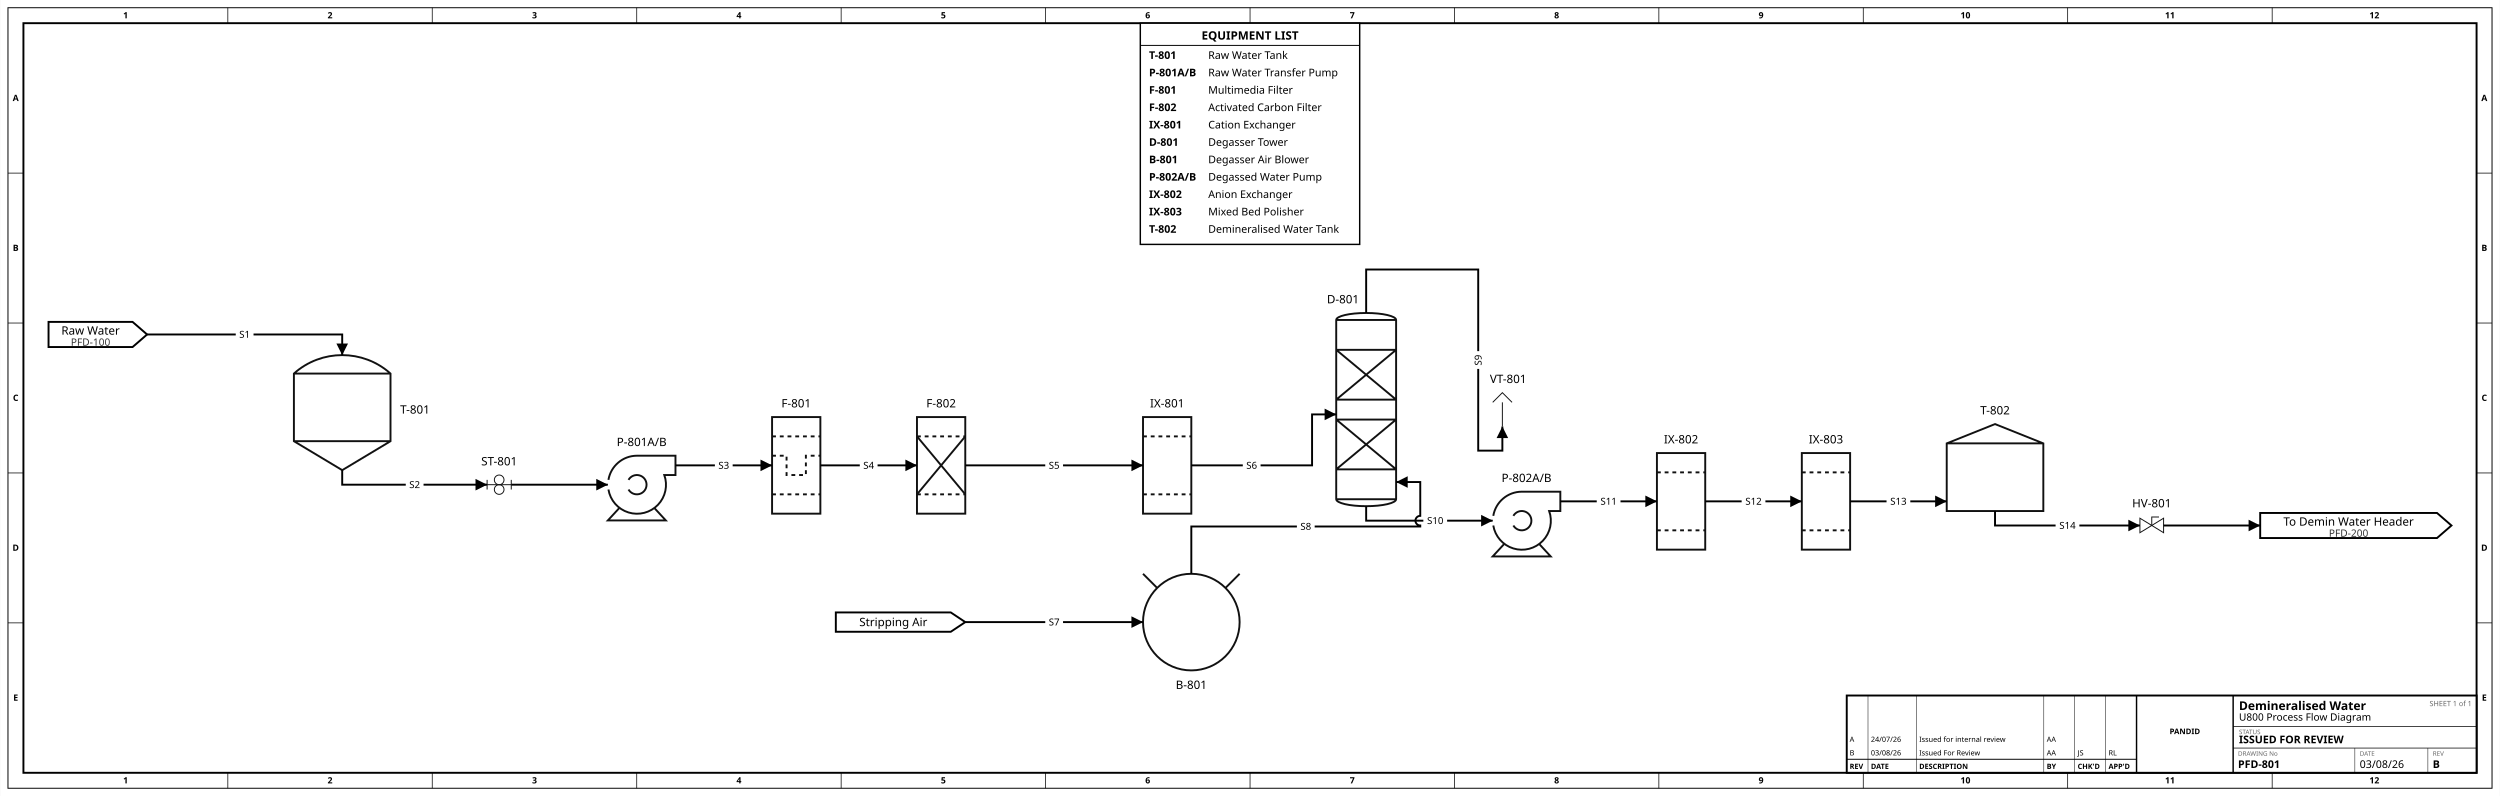
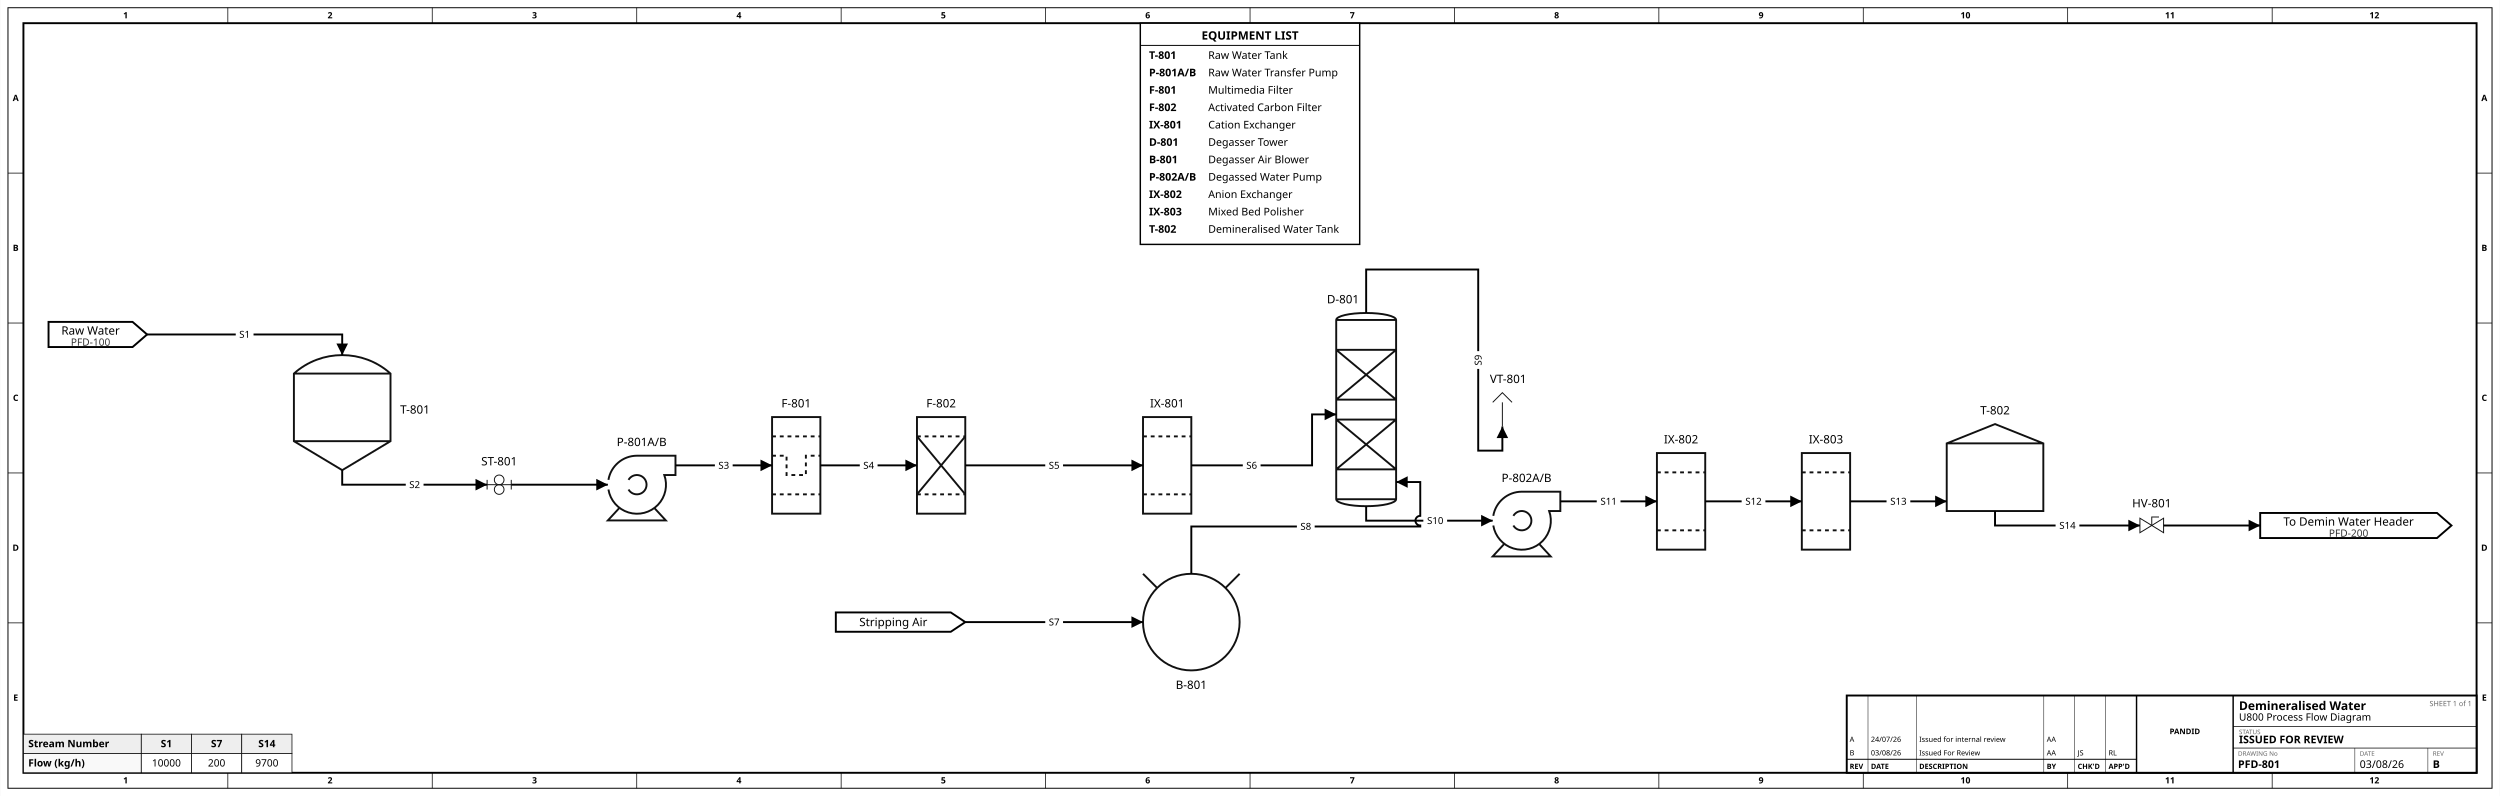
<svg xmlns="http://www.w3.org/2000/svg" width="2588" height="824" viewBox="-52.0 -274.0 2587.5 824.0">
  <rect x="-52.0" y="-274.0" width="2587.5" height="824.0" fill="white" />
  <rect x="-44.0" y="-266.0" width="2571.5" height="808.0" fill="none" stroke="black" stroke-width="1" />
  <rect x="-28.0" y="-250.0" width="2539.5" height="776.0" fill="none" stroke="black" stroke-width="2" />
  <text x="77.8" y="-255.0" font-family="sans-serif" font-size="9.0" text-anchor="middle" font-weight="bold" fill="black">1</text>
  <text x="77.8" y="537.0" font-family="sans-serif" font-size="9.0" text-anchor="middle" font-weight="bold" fill="black">1</text>
  <line x1="183.6" y1="-266.0" x2="183.6" y2="-250.0" stroke="black" stroke-width="0.75" />
  <line x1="183.6" y1="526.0" x2="183.6" y2="542.0" stroke="black" stroke-width="0.75" />
  <text x="289.4" y="-255.0" font-family="sans-serif" font-size="9.0" text-anchor="middle" font-weight="bold" fill="black">2</text>
  <text x="289.4" y="537.0" font-family="sans-serif" font-size="9.0" text-anchor="middle" font-weight="bold" fill="black">2</text>
  <line x1="395.2" y1="-266.0" x2="395.2" y2="-250.0" stroke="black" stroke-width="0.75" />
  <line x1="395.2" y1="526.0" x2="395.2" y2="542.0" stroke="black" stroke-width="0.75" />
  <text x="501.1" y="-255.0" font-family="sans-serif" font-size="9.0" text-anchor="middle" font-weight="bold" fill="black">3</text>
  <text x="501.1" y="537.0" font-family="sans-serif" font-size="9.0" text-anchor="middle" font-weight="bold" fill="black">3</text>
  <line x1="606.9" y1="-266.0" x2="606.9" y2="-250.0" stroke="black" stroke-width="0.75" />
  <line x1="606.9" y1="526.0" x2="606.9" y2="542.0" stroke="black" stroke-width="0.75" />
  <text x="712.7" y="-255.0" font-family="sans-serif" font-size="9.0" text-anchor="middle" font-weight="bold" fill="black">4</text>
  <text x="712.7" y="537.0" font-family="sans-serif" font-size="9.0" text-anchor="middle" font-weight="bold" fill="black">4</text>
  <line x1="818.5" y1="-266.0" x2="818.5" y2="-250.0" stroke="black" stroke-width="0.75" />
  <line x1="818.5" y1="526.0" x2="818.5" y2="542.0" stroke="black" stroke-width="0.75" />
  <text x="924.3" y="-255.0" font-family="sans-serif" font-size="9.0" text-anchor="middle" font-weight="bold" fill="black">5</text>
  <text x="924.3" y="537.0" font-family="sans-serif" font-size="9.0" text-anchor="middle" font-weight="bold" fill="black">5</text>
  <line x1="1030.1" y1="-266.0" x2="1030.1" y2="-250.0" stroke="black" stroke-width="0.75" />
  <line x1="1030.1" y1="526.0" x2="1030.1" y2="542.0" stroke="black" stroke-width="0.75" />
  <text x="1135.9" y="-255.0" font-family="sans-serif" font-size="9.0" text-anchor="middle" font-weight="bold" fill="black">6</text>
  <text x="1135.9" y="537.0" font-family="sans-serif" font-size="9.0" text-anchor="middle" font-weight="bold" fill="black">6</text>
  <line x1="1241.8" y1="-266.0" x2="1241.8" y2="-250.0" stroke="black" stroke-width="0.75" />
  <line x1="1241.8" y1="526.0" x2="1241.8" y2="542.0" stroke="black" stroke-width="0.75" />
  <text x="1347.6" y="-255.0" font-family="sans-serif" font-size="9.0" text-anchor="middle" font-weight="bold" fill="black">7</text>
  <text x="1347.6" y="537.0" font-family="sans-serif" font-size="9.0" text-anchor="middle" font-weight="bold" fill="black">7</text>
  <line x1="1453.4" y1="-266.0" x2="1453.4" y2="-250.0" stroke="black" stroke-width="0.75" />
  <line x1="1453.4" y1="526.0" x2="1453.4" y2="542.0" stroke="black" stroke-width="0.75" />
  <text x="1559.2" y="-255.0" font-family="sans-serif" font-size="9.0" text-anchor="middle" font-weight="bold" fill="black">8</text>
  <text x="1559.2" y="537.0" font-family="sans-serif" font-size="9.0" text-anchor="middle" font-weight="bold" fill="black">8</text>
  <line x1="1665.0" y1="-266.0" x2="1665.0" y2="-250.0" stroke="black" stroke-width="0.75" />
  <line x1="1665.0" y1="526.0" x2="1665.0" y2="542.0" stroke="black" stroke-width="0.75" />
  <text x="1770.8" y="-255.0" font-family="sans-serif" font-size="9.0" text-anchor="middle" font-weight="bold" fill="black">9</text>
  <text x="1770.8" y="537.0" font-family="sans-serif" font-size="9.0" text-anchor="middle" font-weight="bold" fill="black">9</text>
  <line x1="1876.6" y1="-266.0" x2="1876.6" y2="-250.0" stroke="black" stroke-width="0.75" />
  <line x1="1876.6" y1="526.0" x2="1876.6" y2="542.0" stroke="black" stroke-width="0.75" />
  <text x="1982.4" y="-255.0" font-family="sans-serif" font-size="9.0" text-anchor="middle" font-weight="bold" fill="black">10</text>
  <text x="1982.4" y="537.0" font-family="sans-serif" font-size="9.0" text-anchor="middle" font-weight="bold" fill="black">10</text>
  <line x1="2088.2" y1="-266.0" x2="2088.2" y2="-250.0" stroke="black" stroke-width="0.75" />
  <line x1="2088.2" y1="526.0" x2="2088.2" y2="542.0" stroke="black" stroke-width="0.75" />
  <text x="2194.1" y="-255.0" font-family="sans-serif" font-size="9.0" text-anchor="middle" font-weight="bold" fill="black">11</text>
  <text x="2194.1" y="537.0" font-family="sans-serif" font-size="9.0" text-anchor="middle" font-weight="bold" fill="black">11</text>
  <line x1="2299.9" y1="-266.0" x2="2299.9" y2="-250.0" stroke="black" stroke-width="0.75" />
  <line x1="2299.9" y1="526.0" x2="2299.9" y2="542.0" stroke="black" stroke-width="0.75" />
  <text x="2405.7" y="-255.0" font-family="sans-serif" font-size="9.0" text-anchor="middle" font-weight="bold" fill="black">12</text>
  <text x="2405.7" y="537.0" font-family="sans-serif" font-size="9.0" text-anchor="middle" font-weight="bold" fill="black">12</text>
  <text x="-36.0" y="-169.4" font-family="sans-serif" font-size="9.0" text-anchor="middle" font-weight="bold" fill="black">A</text>
  <text x="2519.5" y="-169.4" font-family="sans-serif" font-size="9.0" text-anchor="middle" font-weight="bold" fill="black">A</text>
  <line x1="-44.0" y1="-94.8" x2="-28.0" y2="-94.8" stroke="black" stroke-width="0.75" />
  <line x1="2511.5" y1="-94.8" x2="2527.5" y2="-94.8" stroke="black" stroke-width="0.75" />
  <text x="-36.0" y="-14.2" font-family="sans-serif" font-size="9.0" text-anchor="middle" font-weight="bold" fill="black">B</text>
  <text x="2519.5" y="-14.2" font-family="sans-serif" font-size="9.0" text-anchor="middle" font-weight="bold" fill="black">B</text>
  <line x1="-44.0" y1="60.4" x2="-28.0" y2="60.4" stroke="black" stroke-width="0.75" />
  <line x1="2511.5" y1="60.4" x2="2527.5" y2="60.4" stroke="black" stroke-width="0.75" />
  <text x="-36.0" y="141.0" font-family="sans-serif" font-size="9.0" text-anchor="middle" font-weight="bold" fill="black">C</text>
  <text x="2519.5" y="141.0" font-family="sans-serif" font-size="9.0" text-anchor="middle" font-weight="bold" fill="black">C</text>
  <line x1="-44.0" y1="215.6" x2="-28.0" y2="215.6" stroke="black" stroke-width="0.75" />
  <line x1="2511.5" y1="215.6" x2="2527.5" y2="215.6" stroke="black" stroke-width="0.75" />
  <text x="-36.0" y="296.2" font-family="sans-serif" font-size="9.0" text-anchor="middle" font-weight="bold" fill="black">D</text>
  <text x="2519.5" y="296.2" font-family="sans-serif" font-size="9.0" text-anchor="middle" font-weight="bold" fill="black">D</text>
  <line x1="-44.0" y1="370.8" x2="-28.0" y2="370.8" stroke="black" stroke-width="0.75" />
  <line x1="2511.5" y1="370.8" x2="2527.5" y2="370.8" stroke="black" stroke-width="0.75" />
  <text x="-36.0" y="451.4" font-family="sans-serif" font-size="9.0" text-anchor="middle" font-weight="bold" fill="black">E</text>
  <text x="2519.5" y="451.4" font-family="sans-serif" font-size="9.0" text-anchor="middle" font-weight="bold" fill="black">E</text>
  <rect x="1128.2" y="-250.0" width="227.1" height="229.0" fill="white" stroke="black" stroke-width="1.5" />
  <text x="1241.8" y="-233.0" font-family="sans-serif" font-size="12.0" text-anchor="middle" font-weight="bold" fill="black">EQUIPMENT LIST</text>
  <line x1="1128.2" y1="-227.0" x2="1355.3" y2="-227.0" stroke="black" stroke-width="1" />
  <text x="1137.2" y="-213.0" font-family="sans-serif" font-size="11.0" text-anchor="start" font-weight="bold" fill="black">T-801</text>
  <text x="1198.5" y="-213.0" font-family="sans-serif" font-size="11.0" text-anchor="start" fill="black">Raw Water Tank</text>
  <text x="1137.2" y="-195.0" font-family="sans-serif" font-size="11.0" text-anchor="start" font-weight="bold" fill="black">P-801A/B</text>
  <text x="1198.5" y="-195.0" font-family="sans-serif" font-size="11.0" text-anchor="start" fill="black">Raw Water Transfer Pump</text>
  <text x="1137.2" y="-177.0" font-family="sans-serif" font-size="11.0" text-anchor="start" font-weight="bold" fill="black">F-801</text>
  <text x="1198.5" y="-177.0" font-family="sans-serif" font-size="11.0" text-anchor="start" fill="black">Multimedia Filter</text>
  <text x="1137.2" y="-159.0" font-family="sans-serif" font-size="11.0" text-anchor="start" font-weight="bold" fill="black">F-802</text>
  <text x="1198.5" y="-159.0" font-family="sans-serif" font-size="11.0" text-anchor="start" fill="black">Activated Carbon Filter</text>
  <text x="1137.2" y="-141.0" font-family="sans-serif" font-size="11.0" text-anchor="start" font-weight="bold" fill="black">IX-801</text>
  <text x="1198.5" y="-141.0" font-family="sans-serif" font-size="11.0" text-anchor="start" fill="black">Cation Exchanger</text>
  <text x="1137.2" y="-123.0" font-family="sans-serif" font-size="11.0" text-anchor="start" font-weight="bold" fill="black">D-801</text>
  <text x="1198.5" y="-123.0" font-family="sans-serif" font-size="11.0" text-anchor="start" fill="black">Degasser Tower</text>
  <text x="1137.2" y="-105.0" font-family="sans-serif" font-size="11.0" text-anchor="start" font-weight="bold" fill="black">B-801</text>
  <text x="1198.5" y="-105.0" font-family="sans-serif" font-size="11.0" text-anchor="start" fill="black">Degasser Air Blower</text>
  <text x="1137.2" y="-87.0" font-family="sans-serif" font-size="11.0" text-anchor="start" font-weight="bold" fill="black">P-802A/B</text>
  <text x="1198.5" y="-87.0" font-family="sans-serif" font-size="11.0" text-anchor="start" fill="black">Degassed Water Pump</text>
  <text x="1137.2" y="-69.0" font-family="sans-serif" font-size="11.0" text-anchor="start" font-weight="bold" fill="black">IX-802</text>
  <text x="1198.5" y="-69.0" font-family="sans-serif" font-size="11.0" text-anchor="start" fill="black">Anion Exchanger</text>
  <text x="1137.2" y="-51.0" font-family="sans-serif" font-size="11.0" text-anchor="start" font-weight="bold" fill="black">IX-803</text>
  <text x="1198.5" y="-51.0" font-family="sans-serif" font-size="11.0" text-anchor="start" fill="black">Mixed Bed Polisher</text>
  <text x="1137.2" y="-33.0" font-family="sans-serif" font-size="11.0" text-anchor="start" font-weight="bold" fill="black">T-802</text>
  <text x="1198.5" y="-33.0" font-family="sans-serif" font-size="11.0" text-anchor="start" fill="black">Demineralised Water Tank</text>
+   <g id="stream_table">
+     <rect x="-28.0" y="486.0" width="122.0" height="20.0" fill="#eee" stroke="black" stroke-width="0.75" />
+     <text x="-23.0" y="499.5" font-family="sans-serif" font-size="10.5" font-weight="bold" text-anchor="start">Stream Number</text>
+     <rect x="94.0" y="486.0" width="52.0" height="20.0" fill="#eee" stroke="black" stroke-width="0.75" />
+     <text x="120.0" y="499.5" font-family="sans-serif" font-size="10.5" font-weight="bold" text-anchor="middle">S1</text>
+     <rect x="146.0" y="486.0" width="52.0" height="20.0" fill="#eee" stroke="black" stroke-width="0.75" />
+     <text x="172.0" y="499.5" font-family="sans-serif" font-size="10.5" font-weight="bold" text-anchor="middle">S7</text>
+     <rect x="198.0" y="486.0" width="52.0" height="20.0" fill="#eee" stroke="black" stroke-width="0.75" />
+     <text x="224.0" y="499.5" font-family="sans-serif" font-size="10.5" font-weight="bold" text-anchor="middle">S14</text>
+     <rect x="-28.0" y="506.0" width="122.0" height="20.0" fill="#f9f9f9" stroke="black" stroke-width="0.75" />
+     <text x="-23.0" y="519.5" font-family="sans-serif" font-size="10.5" font-weight="bold" text-anchor="start">Flow (kg/h)</text>
+     <rect x="94.0" y="506.0" width="52.0" height="20.0" fill="white" stroke="black" stroke-width="0.75" />
+     <text x="120.0" y="519.5" font-family="sans-serif" font-size="10.5" text-anchor="middle">10000</text>
+     <rect x="146.0" y="506.0" width="52.0" height="20.0" fill="white" stroke="black" stroke-width="0.75" />
+     <text x="172.0" y="519.5" font-family="sans-serif" font-size="10.5" text-anchor="middle">200</text>
+     <rect x="198.0" y="506.0" width="52.0" height="20.0" fill="white" stroke="black" stroke-width="0.75" />
+     <text x="224.0" y="519.5" font-family="sans-serif" font-size="10.5" text-anchor="middle">9700</text>
+   </g>
  <rect x="1859.5" y="446.0" width="652.0" height="80.0" fill="white" stroke="black" stroke-width="2" />
  <line x1="2159.5" y1="446.0" x2="2159.5" y2="526.0" stroke="black" stroke-width="1.5" />
  <line x1="2259.5" y1="446.0" x2="2259.5" y2="526.0" stroke="black" stroke-width="1.5" />
  <line x1="1859.5" y1="512.0" x2="2159.5" y2="512.0" stroke="black" stroke-width="1" />
  <line x1="1881.5" y1="446.0" x2="1881.5" y2="526.0" stroke="black" stroke-width="0.5" />
  <line x1="1931.5" y1="446.0" x2="1931.5" y2="526.0" stroke="black" stroke-width="0.5" />
  <line x1="2063.5" y1="446.0" x2="2063.5" y2="526.0" stroke="black" stroke-width="0.5" />
  <line x1="2095.5" y1="446.0" x2="2095.5" y2="526.0" stroke="black" stroke-width="0.5" />
  <line x1="2127.5" y1="446.0" x2="2127.5" y2="526.0" stroke="black" stroke-width="0.5" />
  <text x="1862.5" y="522.0" font-family="sans-serif" font-size="7.5" text-anchor="start" font-weight="bold" fill="black">REV</text>
  <text x="1884.5" y="522.0" font-family="sans-serif" font-size="7.5" text-anchor="start" font-weight="bold" fill="black">DATE</text>
  <text x="1934.5" y="522.0" font-family="sans-serif" font-size="7.5" text-anchor="start" font-weight="bold" fill="black">DESCRIPTION</text>
  <text x="2066.5" y="522.0" font-family="sans-serif" font-size="7.5" text-anchor="start" font-weight="bold" fill="black">BY</text>
  <text x="2098.5" y="522.0" font-family="sans-serif" font-size="7.5" text-anchor="start" font-weight="bold" fill="black">CHK'D</text>
  <text x="2130.5" y="522.0" font-family="sans-serif" font-size="7.5" text-anchor="start" font-weight="bold" fill="black">APP'D</text>
  <text x="1862.5" y="508.0" font-family="sans-serif" font-size="7.5" text-anchor="start" fill="black">B</text>
  <text x="1884.5" y="508.0" font-family="sans-serif" font-size="7.5" text-anchor="start" fill="black">03/08/26</text>
  <text x="1934.5" y="508.0" font-family="sans-serif" font-size="7.5" text-anchor="start" fill="black">Issued For Review</text>
  <text x="2066.5" y="508.0" font-family="sans-serif" font-size="7.5" text-anchor="start" fill="black">AA</text>
  <text x="2098.5" y="508.0" font-family="sans-serif" font-size="7.5" text-anchor="start" fill="black">JS</text>
  <text x="2130.5" y="508.0" font-family="sans-serif" font-size="7.5" text-anchor="start" fill="black">RL</text>
  <text x="1862.5" y="494.0" font-family="sans-serif" font-size="7.5" text-anchor="start" fill="black">A</text>
  <text x="1884.5" y="494.0" font-family="sans-serif" font-size="7.5" text-anchor="start" fill="black">24/07/26</text>
  <text x="1934.5" y="494.0" font-family="sans-serif" font-size="7.5" text-anchor="start" fill="black">Issued for internal review</text>
  <text x="2066.5" y="494.0" font-family="sans-serif" font-size="7.5" text-anchor="start" fill="black">AA</text>
  <text x="2098.5" y="494.0" font-family="sans-serif" font-size="7.5" text-anchor="start" fill="black" />
  <text x="2130.5" y="494.0" font-family="sans-serif" font-size="7.5" text-anchor="start" fill="black" />
  <text x="2209.5" y="486.0" font-family="sans-serif" font-size="8.0" text-anchor="middle" font-weight="bold" fill="black">PANDID</text>
  <line x1="2259.5" y1="478.0" x2="2511.5" y2="478.0" stroke="black" stroke-width="0.75" />
  <line x1="2259.5" y1="500.4" x2="2511.5" y2="500.4" stroke="black" stroke-width="0.75" />
  <text x="2265.5" y="461.0" font-family="sans-serif" font-size="12.5" text-anchor="start" font-weight="bold" fill="black">Demineralised Water</text>
  <text x="2265.5" y="472.0" font-family="sans-serif" font-size="10.5" text-anchor="start" fill="black">U800 Process Flow Diagram</text>
  <text x="2506.5" y="457.0" font-family="sans-serif" font-size="7.5" text-anchor="end" fill="#666">SHEET 1 of 1</text>
  <text x="2265.5" y="486.0" font-family="sans-serif" font-size="6.5" text-anchor="start" fill="#666">STATUS</text>
  <text x="2265.5" y="495.4" font-family="sans-serif" font-size="11.0" text-anchor="start" font-weight="bold" fill="black">ISSUED FOR REVIEW</text>
  <text x="2264.5" y="508.4" font-family="sans-serif" font-size="6.5" text-anchor="start" fill="#666">DRAWING No</text>
  <text x="2264.5" y="521.0" font-family="sans-serif" font-size="11.0" text-anchor="start" font-weight="bold" fill="black">PFD-801</text>
  <line x1="2385.5" y1="500.4" x2="2385.5" y2="526.0" stroke="black" stroke-width="0.5" />
  <text x="2390.5" y="508.4" font-family="sans-serif" font-size="6.5" text-anchor="start" fill="#666">DATE</text>
  <text x="2390.5" y="521.0" font-family="sans-serif" font-size="11.0" text-anchor="start" fill="black">03/08/26</text>
  <line x1="2461.1" y1="500.4" x2="2461.1" y2="526.0" stroke="black" stroke-width="0.5" />
  <text x="2466.1" y="508.4" font-family="sans-serif" font-size="6.5" text-anchor="start" fill="#666">REV</text>
  <text x="2466.1" y="521.0" font-family="sans-serif" font-size="11.0" text-anchor="start" font-weight="bold" fill="black">B</text>
  <defs>
    <marker id="arrow_black" viewBox="0 0 10 10" refX="10" refY="5" markerWidth="12" markerHeight="12" markerUnits="userSpaceOnUse" orient="auto-start-reverse">
      <path d="M 0 0 L 10 5 L 0 10 z" fill="black" />
    </marker>
    <symbol id="sym_blower" viewBox="0 0 100.0 100.0" overflow="visible">
      <ellipse cx="50.0" cy="50.0" rx="50.0" ry="50.0" fill="white" stroke="#111" stroke-width="2.0" />
      <path d="M 0.0 0.0 L 14.5 14.5 M 100.0 0.0 L 85.5 14.5" fill="none" stroke="#111" stroke-width="2.0" />
    </symbol>
    <symbol id="sym_column_packed" viewBox="0 0 62.0 200.0" overflow="visible">
      <path d="M 62 7.216 L 62 192.784 A 31 7.216 0 0 1 31 200 A 31 7.216 0 0 1 0 192.784 L 0 7.216 A 31 7.216 0 0 1 31 0 A 31 7.216 0 0 1 62 7.216 Z M 0 7.216 L 62 7.216 M 0 192.784 L 62 192.784 M 0 89.691 L 62 89.691 M 0 110.309 L 62 110.309 M 0 38.144 L 62 38.144 M 0 161.856 L 62 161.856 M 62 38.144 L 0 89.691 M 62 89.691 L 0 38.144 M 62 110.309 L 0 161.856 M 62 161.856 L 0 110.309" fill="white" stroke="#111" stroke-width="2" />
    </symbol>
    <symbol id="sym_filter" viewBox="0 0 50.0 100.0" overflow="visible">
      <rect x="0.0" y="0.0" width="50.0" height="100.0" fill="white" stroke="#111" stroke-width="2.0" />
      <path d="M 0.0 20.0 L 50.0 20.0 M 0.0 80.0 L 50.0 80.0 M 0.0 40.0 L 15.0 40.0 L 15.0 60.0 L 35.0 60.0 L 35.0 40.0 L 50.0 40.0" fill="none" stroke="#111" stroke-width="2.0" stroke-dasharray="4 4" />
    </symbol>
    <symbol id="sym_filter_fixed_bed" viewBox="0 0 50.0 100.0" overflow="visible">
      <rect x="0.0" y="0.0" width="50.0" height="100.0" fill="white" stroke="#111" stroke-width="2.0" />
      <path d="M 0.0 20.0 L 50.0 80.0 M 50.0 20.0 L 0.0 80.0" fill="none" stroke="#111" stroke-width="2.0" />
      <path d="M 0.0 20.0 L 50.0 20.0 M 0.0 80.0 L 50.0 80.0" fill="none" stroke="#111" stroke-width="2.0" stroke-dasharray="4 4" />
    </symbol>
    <symbol id="sym_filter_ion_exchange" viewBox="0 0 50.0 100.0" overflow="visible">
      <rect x="0.0" y="0.0" width="50.0" height="100.0" fill="white" stroke="#111" stroke-width="2.0" />
      <path d="M 0.0 20.0 L 50.0 20.0 M 0.0 80.0 L 50.0 80.0" fill="none" stroke="#111" stroke-width="2.0" stroke-dasharray="4 4" />
    </symbol>
    <symbol id="sym_fitting_strainer_duplex" viewBox="0 0 25.0 20.0" overflow="visible">
      <g transform="scale(0.5)">
        <ellipse cx="25.0" cy="30.0" rx="10.0" ry="10.0" fill="white" stroke="#111" stroke-width="2" />
        <ellipse cx="25.0" cy="10.0" rx="10.0" ry="10.0" fill="white" stroke="#111" stroke-width="2" />
        <path d="M 0.0 20.0 L 50.0 20.0 M 50.0 10.0 L 50.0 30.0 M 0.0 10.0 L 0.0 30.0" fill="none" stroke="#111" stroke-width="2" />
      </g>
    </symbol>
    <symbol id="sym_pump" viewBox="0 0 70.0 67.0" overflow="visible">
      <path d="M 12.0 54.0 L 0.0 67.0 L 60.0 67.0 L 48.0 54.0" fill="white" stroke="#111" stroke-width="2.0" />
      <path d="M 0.6 25.0 A 30.0 30.0 0.0 0 1 30.0 0.0 L 70.0 0.0 L 70.0 20.0 L 58.45 20.0 A 30.0 30.0 0.0 0 1 51.859 50.83 A 30.0 30.0 0.0 0 1 21.341 58.742 A 30.0 30.0 0.0 0 1 0.6 35.0" fill="white" stroke="#111" stroke-width="2.0" />
      <path d="M 21.4 25.0 A 10.0 10.0 0.0 1 1 21.4 35.0" fill="none" stroke="#111" stroke-width="2.0" />
    </symbol>
    <symbol id="sym_tank_conical" viewBox="0 0 100.0 90.0" overflow="visible">
      <path d="M 0.0 20.0 L 0.0 90.0 L 100.0 90.0 L 100.0 20.0 L 50.0 0.0 Z M 0.0 20.0 L 100.0 20.0" fill="white" stroke="#111" stroke-width="2.0" />
    </symbol>
    <symbol id="sym_tank_dished_roof_conical_bottom" viewBox="0 0 100.0 125.5" overflow="visible">
      <path d="M 0.0 95.46 L 0.0 25.46 A 75.0 75.0 0.0 0 1 100.0 25.46 L 100.0 95.46 L 50.0 125.46 Z M 0.0 25.46 L 100.0 25.46 M 0.0 95.46 L 100.0 95.46" fill="white" stroke="#111" stroke-width="2.0" />
    </symbol>
    <symbol id="sym_valve_manual" viewBox="0 0 24.5 16.2" overflow="visible">
      <g transform="scale(0.25)">
        <path d="M 0.0 65.0 L 0.0 5.0 L 98.0 65.0 L 98.0 5.0 Z" fill="white" stroke="#111" stroke-width="4" />
        <path d="M 49.0 35.0 L 49.0 0.0 L 79.0 0.0" fill="none" stroke="#111" stroke-width="4" />
      </g>
    </symbol>
    <symbol id="sym_vent" viewBox="0 0 20.0 35.0" overflow="visible">
      <g transform="scale(0.25)">
        <path d="M 40.0 40.0 L 40.0 140.0 M 0.0 40.0 L 40.0 0.0 L 80.0 40.0" fill="none" stroke="#111" stroke-width="4" />
      </g>
    </symbol>
  </defs>
  <g id="units">
    <polygon points="-2.0,59.25 85,59.25 100,72.25 85,85.25 -2.0,85.25" fill="transparent" stroke="black" stroke-width="2" />
    <text x="41.5" y="68.25" font-family="sans-serif" font-size="12" text-anchor="middle" dominant-baseline="middle">Raw Water</text>
    <text x="41.5" y="80.25" font-family="sans-serif" font-size="10.5" text-anchor="middle" dominant-baseline="middle" fill="#333">PFD-100</text>
    <use href="#sym_tank_dished_roof_conical_bottom" x="252" y="87.25" width="100.0" height="125.5" />
    <use href="#sym_fitting_strainer_duplex" x="452" y="217.75" width="25.0" height="20.0" />
    <use href="#sym_pump" x="577" y="197.75" width="70.0" height="67.0" />
    <use href="#sym_filter" x="747" y="157.75" width="50.0" height="100.0" />
    <use href="#sym_filter_fixed_bed" x="897" y="157.75" width="50.0" height="100.0" />
    <use href="#sym_filter_ion_exchange" x="1131" y="157.75" width="50.0" height="100.0" />
    <use href="#sym_column_packed" x="1331" y="50" width="62.0" height="200.0" />
    <polygon points="813.0,360.0 932.0,360.0 947.0,370.0 932.0,380.0 813.0,380.0" fill="transparent" stroke="black" stroke-width="2" />
    <text x="872.5" y="370.0" font-family="sans-serif" font-size="12" text-anchor="middle" dominant-baseline="middle">Stripping Air</text>
    <use href="#sym_blower" x="1131" y="320" width="100.0" height="100.0" />
    <use href="#sym_vent" x="1493" y="132.5" width="20.0" height="35.0" />
    <use href="#sym_pump" x="1493" y="235" width="70.0" height="67.0" />
    <use href="#sym_filter_ion_exchange" x="1663" y="195" width="50.0" height="100.0" />
    <use href="#sym_filter_ion_exchange" x="1813" y="195" width="50.0" height="100.0" />
    <use href="#sym_tank_conical" x="1963" y="165" width="100.0" height="90.0" />
    <use href="#sym_valve_manual" x="2163" y="261.2" width="24.5" height="16.2" />
    <polygon points="2287.5,257.0 2470.5,257.0 2485.5,270.0 2470.5,283.0 2287.5,283.0" fill="transparent" stroke="black" stroke-width="2" />
    <text x="2379.0" y="266.0" font-family="sans-serif" font-size="12" text-anchor="middle" dominant-baseline="middle">To Demin Water Header</text>
    <text x="2379.0" y="278.0" font-family="sans-serif" font-size="10.5" text-anchor="middle" dominant-baseline="middle" fill="#333">PFD-200</text>
  </g>
  <g id="streams">
    <path d="M 100.0,72.25 L 302.0,72.25 L 302.0,93.65" fill="none" stroke="black" stroke-width="2" marker-end="url(#arrow_black)" />
    <path d="M 302.0,212.75 L 302.0,227.75 L 452.0,227.75" fill="none" stroke="black" stroke-width="2" marker-end="url(#arrow_black)" />
    <path d="M 477.0,227.75 L 577.0,227.75" fill="none" stroke="black" stroke-width="2" marker-end="url(#arrow_black)" />
    <path d="M 647.0,207.75 L 747.0,207.75" fill="none" stroke="black" stroke-width="2" marker-end="url(#arrow_black)" />
    <path d="M 797.0,207.75 L 897.0,207.75" fill="none" stroke="black" stroke-width="2" marker-end="url(#arrow_black)" />
    <path d="M 947.0,207.75 L 1131.0,207.75" fill="none" stroke="black" stroke-width="2" marker-end="url(#arrow_black)" />
    <path d="M 1181.0,207.75 L 1306.0,207.75 L 1306.0,155.0 L 1331.0,155.0" fill="none" stroke="black" stroke-width="2" marker-end="url(#arrow_black)" />
    <path d="M 947.0,370.0 L 1131.0,370.0" fill="none" stroke="black" stroke-width="2" marker-end="url(#arrow_black)" />
    <path d="M 1181.0,320.0 L 1181.0,271.0 L 1418.0,271.0 L 1418.0,270.0 A 5 5 0 0 1 1418.0,260.0 L 1418.0,225.0 L 1393.0,225.0" fill="none" stroke="black" stroke-width="2" marker-end="url(#arrow_black)" />
    <path d="M 1362.0,50.0 L 1362.0,5.0 L 1478.0,5.0 L 1478.0,192.5 L 1503.0,192.5 L 1503.0,167.5" fill="none" stroke="black" stroke-width="2" marker-end="url(#arrow_black)" />
    <path d="M 1362.0,250.0 L 1362.0,265.0 L 1493.0,265.0" fill="none" stroke="black" stroke-width="2" marker-end="url(#arrow_black)" />
    <path d="M 1563.0,245.0 L 1663.0,245.0" fill="none" stroke="black" stroke-width="2" marker-end="url(#arrow_black)" />
    <path d="M 1713.0,245.0 L 1813.0,245.0" fill="none" stroke="black" stroke-width="2" marker-end="url(#arrow_black)" />
    <path d="M 1863.0,245.0 L 1963.0,245.0" fill="none" stroke="black" stroke-width="2" marker-end="url(#arrow_black)" />
    <path d="M 2013.0,255.0 L 2013.0,270.0 L 2163.0,270.0" fill="none" stroke="black" stroke-width="2" marker-end="url(#arrow_black)" />
    <path d="M 2187.5,270.0 L 2287.5,270.0" fill="none" stroke="black" stroke-width="2" marker-end="url(#arrow_black)" />
    <rect x="191.8" y="65.8" width="18.4" height="13.0" fill="white" />
    <text x="201.0" y="72.2" font-family="sans-serif" font-size="10" text-anchor="middle" dominant-baseline="middle" fill="black">S1</text>
    <rect x="367.8" y="221.2" width="18.4" height="13.0" fill="white" />
    <text x="377.0" y="227.8" font-family="sans-serif" font-size="10" text-anchor="middle" dominant-baseline="middle" fill="black">S2</text>
    <rect x="687.8" y="201.2" width="18.4" height="13.0" fill="white" />
    <text x="697.0" y="207.8" font-family="sans-serif" font-size="10" text-anchor="middle" dominant-baseline="middle" fill="black">S3</text>
    <rect x="837.8" y="201.2" width="18.4" height="13.0" fill="white" />
    <text x="847.0" y="207.8" font-family="sans-serif" font-size="10" text-anchor="middle" dominant-baseline="middle" fill="black">S4</text>
    <rect x="1029.8" y="201.2" width="18.4" height="13.0" fill="white" />
    <text x="1039.0" y="207.8" font-family="sans-serif" font-size="10" text-anchor="middle" dominant-baseline="middle" fill="black">S5</text>
    <rect x="1234.3" y="201.2" width="18.4" height="13.0" fill="white" />
    <text x="1243.5" y="207.8" font-family="sans-serif" font-size="10" text-anchor="middle" dominant-baseline="middle" fill="black">S6</text>
    <rect x="1029.8" y="363.5" width="18.4" height="13.0" fill="white" />
    <text x="1039.0" y="370.0" font-family="sans-serif" font-size="10" text-anchor="middle" dominant-baseline="middle" fill="black">S7</text>
    <rect x="1290.3" y="264.5" width="18.4" height="13.0" fill="white" />
    <text x="1299.5" y="271.0" font-family="sans-serif" font-size="10" text-anchor="middle" dominant-baseline="middle" fill="black">S8</text>
    <rect x="1471.5" y="89.5" width="13.0" height="18.4" fill="white" />
    <text x="1478.0" y="98.8" font-family="sans-serif" font-size="10" text-anchor="middle" dominant-baseline="middle" fill="black" transform="rotate(-90, 1478.0, 98.8)">S9</text>
    <rect x="1421.2" y="258.5" width="24.6" height="13.0" fill="white" />
    <text x="1433.5" y="265.0" font-family="sans-serif" font-size="10" text-anchor="middle" dominant-baseline="middle" fill="black">S10</text>
    <rect x="1600.7" y="238.5" width="24.6" height="13.0" fill="white" />
    <text x="1613.0" y="245.0" font-family="sans-serif" font-size="10" text-anchor="middle" dominant-baseline="middle" fill="black">S11</text>
    <rect x="1750.7" y="238.5" width="24.6" height="13.0" fill="white" />
    <text x="1763.0" y="245.0" font-family="sans-serif" font-size="10" text-anchor="middle" dominant-baseline="middle" fill="black">S12</text>
    <rect x="1900.7" y="238.5" width="24.6" height="13.0" fill="white" />
    <text x="1913.0" y="245.0" font-family="sans-serif" font-size="10" text-anchor="middle" dominant-baseline="middle" fill="black">S13</text>
    <rect x="2075.7" y="263.5" width="24.6" height="13.0" fill="white" />
    <text x="2088.0" y="270.0" font-family="sans-serif" font-size="10" text-anchor="middle" dominant-baseline="middle" fill="black">S14</text>
  </g>
  <g id="unit_labels">
    <rect x="362.0" y="142.5" width="41.0" height="15.0" fill="white" />
    <text x="362.0" y="150.0" font-family="sans-serif" font-size="12" text-anchor="start" dominant-baseline="middle">T-801</text>
    <rect x="440.7" y="195.8" width="47.6" height="15.0" fill="white" />
    <text x="464.5" y="207.75" font-family="sans-serif" font-size="12" text-anchor="middle" dominant-baseline="baseline">ST-801</text>
    <rect x="581.6" y="175.8" width="60.8" height="15.0" fill="white" />
    <text x="612.0" y="187.75" font-family="sans-serif" font-size="12" text-anchor="middle" dominant-baseline="baseline">P-801A/B</text>
    <rect x="751.5" y="135.8" width="41.0" height="15.0" fill="white" />
    <text x="772.0" y="147.75" font-family="sans-serif" font-size="12" text-anchor="middle" dominant-baseline="baseline">F-801</text>
    <rect x="901.5" y="135.8" width="41.0" height="15.0" fill="white" />
    <text x="922.0" y="147.75" font-family="sans-serif" font-size="12" text-anchor="middle" dominant-baseline="baseline">F-802</text>
    <rect x="1132.2" y="135.8" width="47.6" height="15.0" fill="white" />
    <text x="1156.0" y="147.75" font-family="sans-serif" font-size="12" text-anchor="middle" dominant-baseline="baseline">IX-801</text>
    <rect x="1317.5" y="28.0" width="41.0" height="15.0" fill="white" />
    <text x="1338.0" y="40.0" font-family="sans-serif" font-size="12" text-anchor="middle" dominant-baseline="baseline">D-801</text>
    <rect x="1160.5" y="427.5" width="41.0" height="15.0" fill="white" />
    <text x="1181.0" y="435.0" font-family="sans-serif" font-size="12" text-anchor="middle" dominant-baseline="middle">B-801</text>
    <rect x="1485.2" y="110.5" width="47.6" height="15.0" fill="white" />
    <text x="1509.0" y="122.5" font-family="sans-serif" font-size="12" text-anchor="middle" dominant-baseline="baseline">VT-801</text>
    <rect x="1497.6" y="213.0" width="60.8" height="15.0" fill="white" />
    <text x="1528.0" y="225.0" font-family="sans-serif" font-size="12" text-anchor="middle" dominant-baseline="baseline">P-802A/B</text>
    <rect x="1664.2" y="173.0" width="47.6" height="15.0" fill="white" />
    <text x="1688.0" y="185.0" font-family="sans-serif" font-size="12" text-anchor="middle" dominant-baseline="baseline">IX-802</text>
    <rect x="1814.2" y="173.0" width="47.6" height="15.0" fill="white" />
    <text x="1838.0" y="185.0" font-family="sans-serif" font-size="12" text-anchor="middle" dominant-baseline="baseline">IX-803</text>
    <rect x="1992.5" y="143.0" width="41.0" height="15.0" fill="white" />
    <text x="2013.0" y="155.0" font-family="sans-serif" font-size="12" text-anchor="middle" dominant-baseline="baseline">T-802</text>
    <rect x="2151.4" y="239.2" width="47.6" height="15.0" fill="white" />
    <text x="2175.25" y="251.2" font-family="sans-serif" font-size="12" text-anchor="middle" dominant-baseline="baseline">HV-801</text>
  </g>
</svg>
